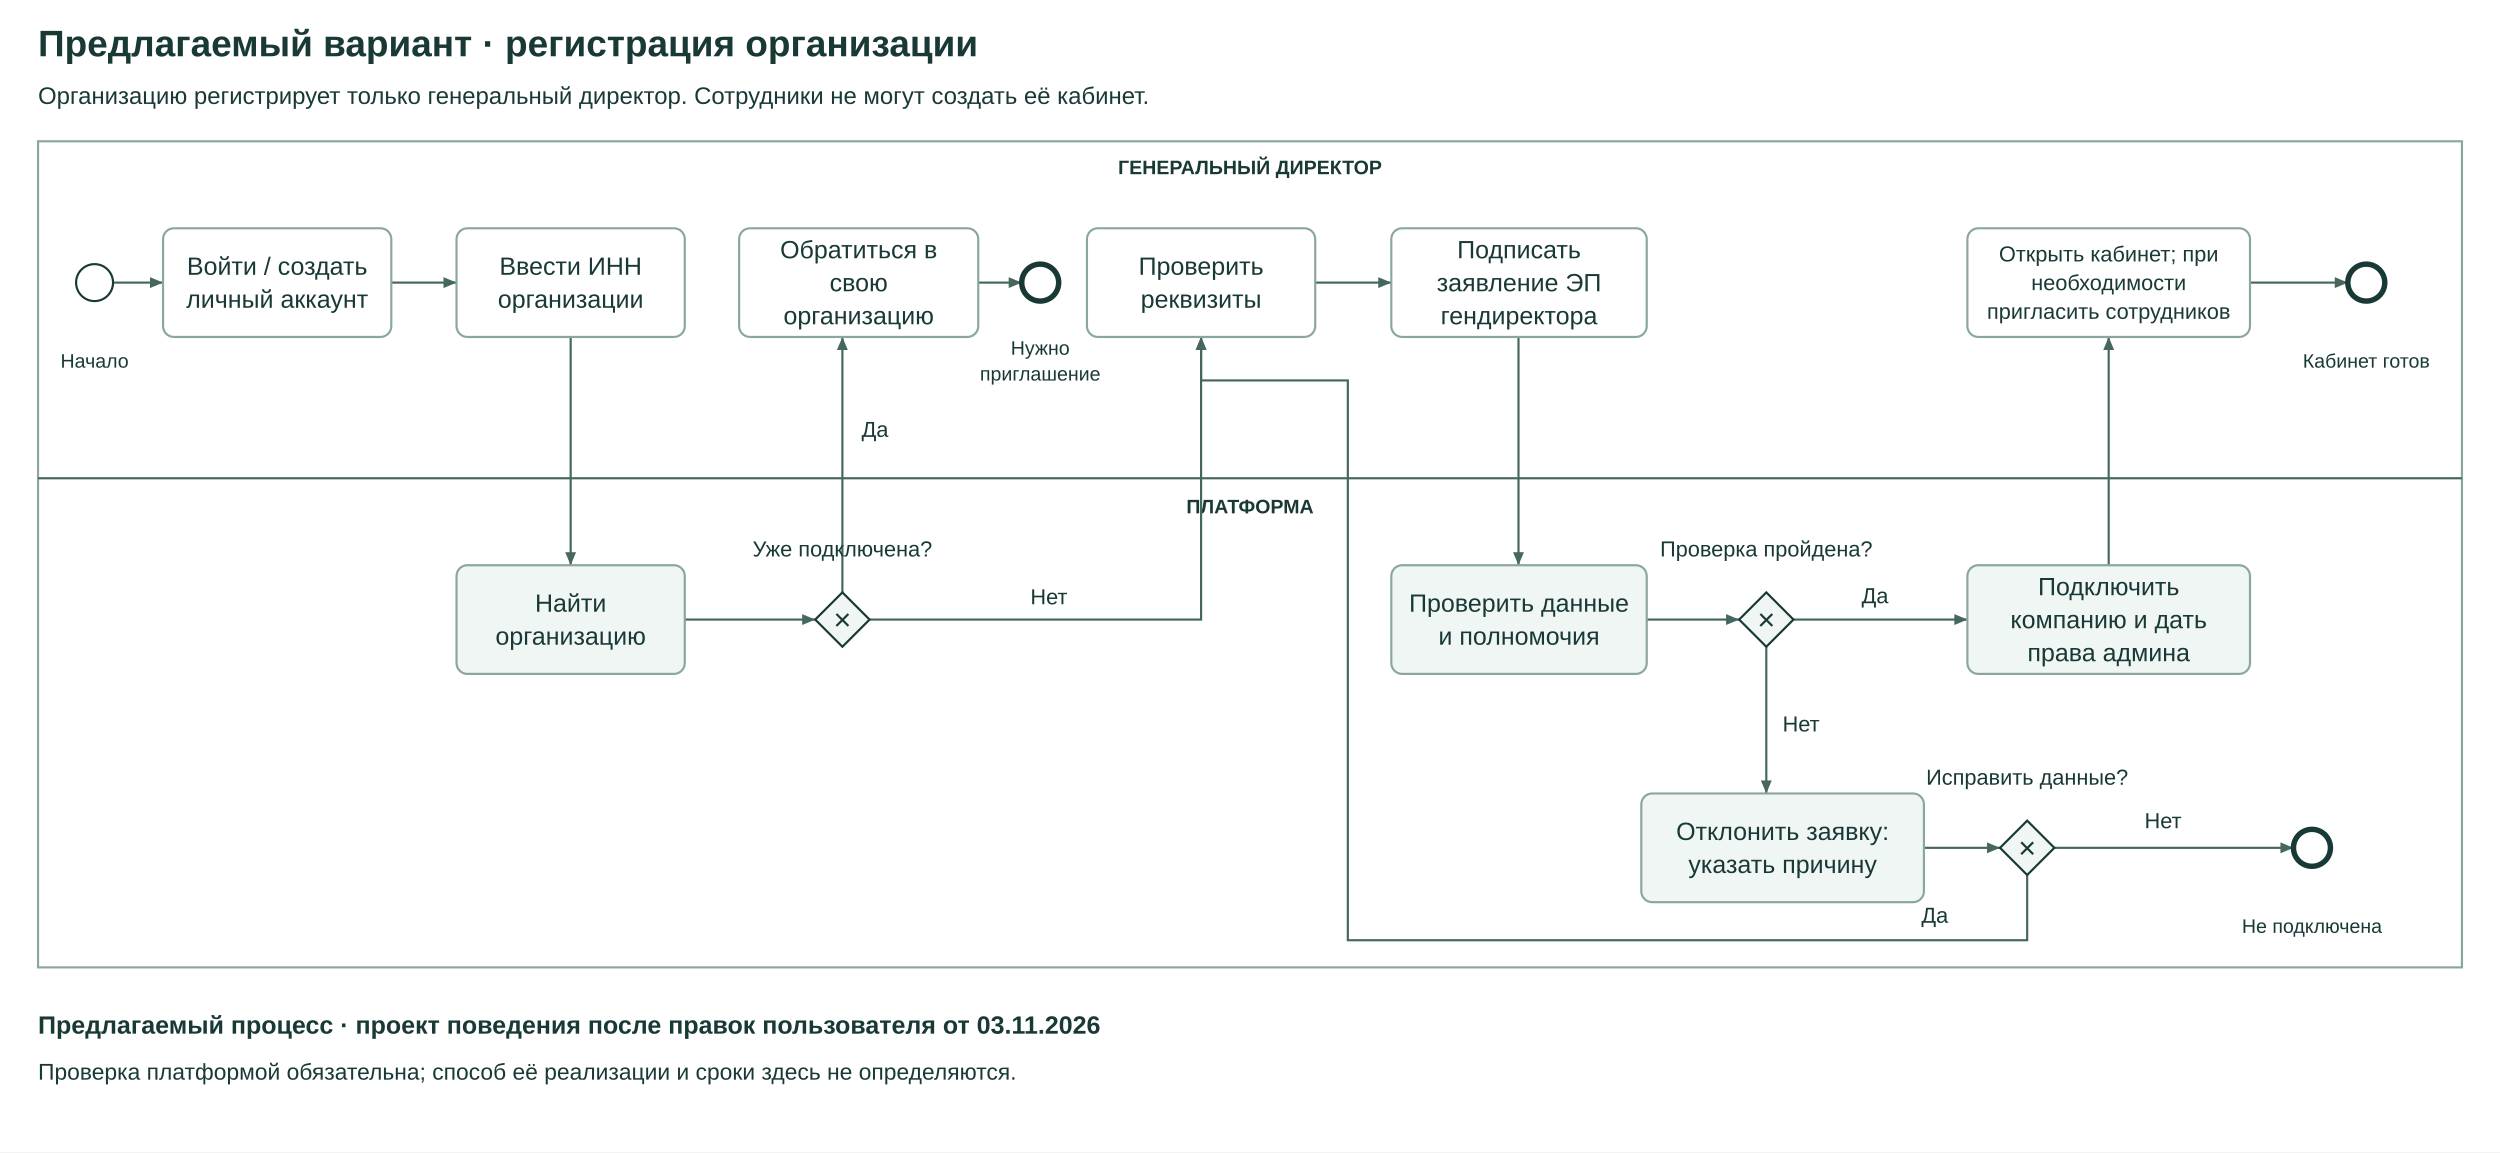
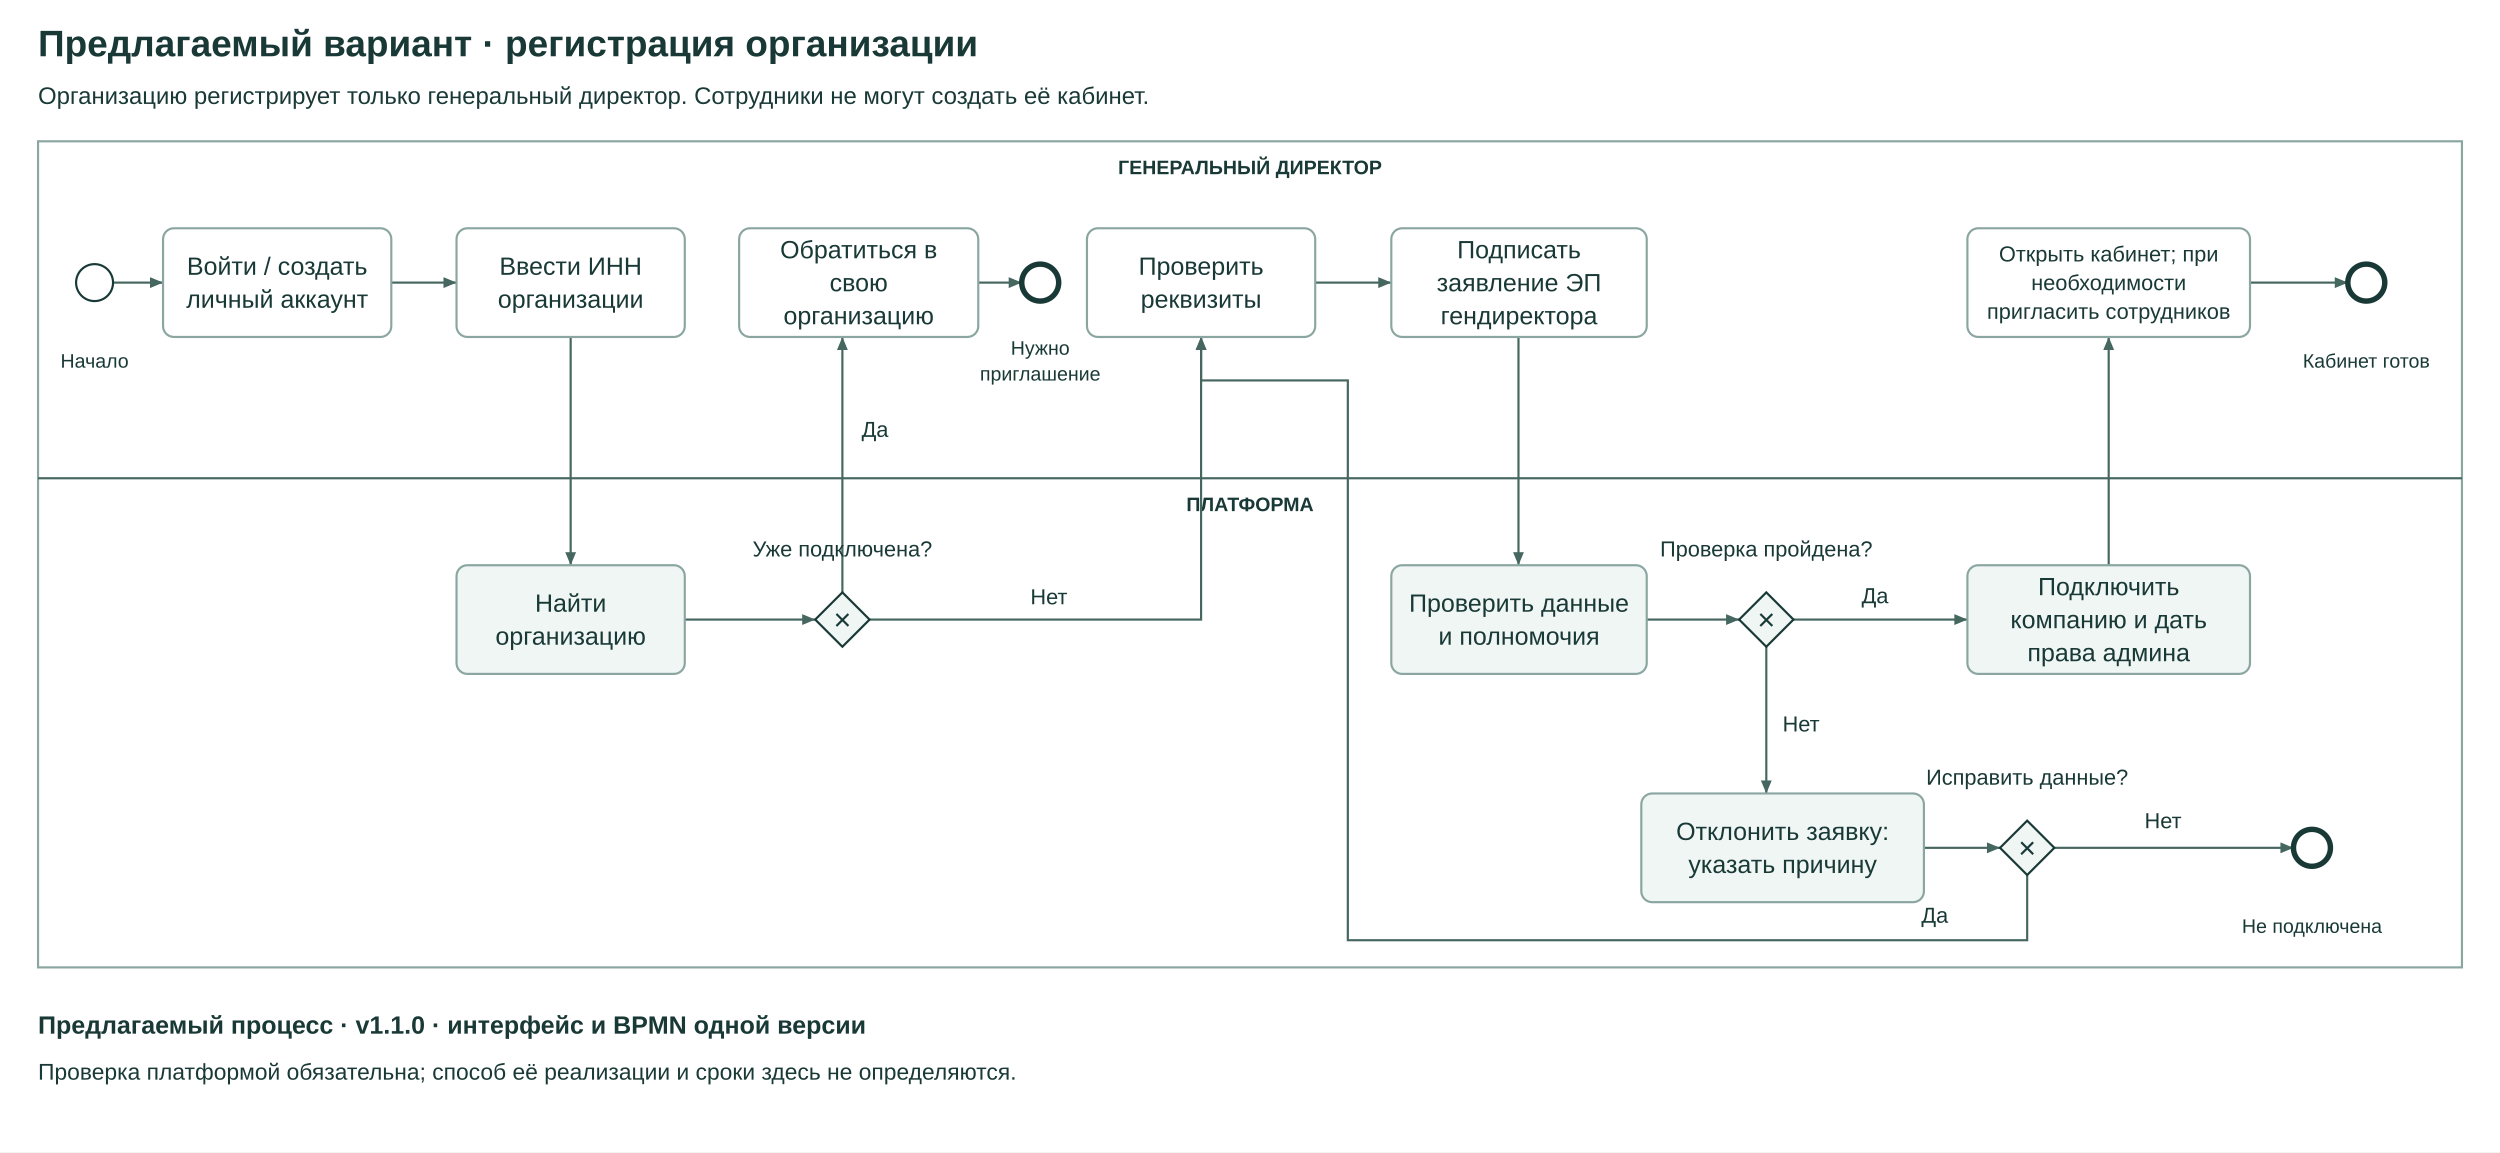
<svg xmlns="http://www.w3.org/2000/svg" width="2300" height="1060" viewBox="0 0 2300 1060" role="img">
  <rect width="100%" height="100%" fill="white" />
  <text x="35" y="40.0" dominant-baseline="central" text-anchor="start" font-family="Arial,sans-serif" font-size="34" font-weight="700" fill="#193936">Предлагаемый вариант · регистрация организации</text>
  <text x="35" y="88.0" dominant-baseline="central" text-anchor="start" font-family="Arial,sans-serif" font-size="22" font-weight="400" fill="#193936">Организацию регистрирует только генеральный директор. Сотрудники не могут создать её кабинет.</text>
  <rect x="35" y="130" width="2230" height="760" rx="0" fill="#ffffff" stroke="#8ba6a1" stroke-width="2" />
+   <text x="1150.0" y="154.0" dominant-baseline="central" text-anchor="middle" font-family="Arial,sans-serif" font-size="18" font-weight="700" fill="#193936">ГЕНЕРАЛЬНЫЙ ДИРЕКТОР</text>
  <polyline points="35,440 2265,440" fill="none" stroke="#466760" stroke-width="2" />
-   <text x="1150" y="154.0" dominant-baseline="central" text-anchor="middle" font-family="Arial,sans-serif" font-size="18" font-weight="700" fill="#193936">ГЕНЕРАЛЬНЫЙ ДИРЕКТОР</text>
-   <text x="1150" y="466.0" dominant-baseline="central" text-anchor="middle" font-family="Arial,sans-serif" font-size="18" font-weight="700" fill="#193936">ПЛАТФОРМА</text>
+   <text x="1150.0" y="464.0" dominant-baseline="central" text-anchor="middle" font-family="Arial,sans-serif" font-size="18" font-weight="700" fill="#193936">ПЛАТФОРМА</text>
  <polyline points="104,260 150,260" fill="none" stroke="#466760" stroke-width="2" />
  <polygon points="150,260 138.0,255.0 138.0,265.0" fill="#466760" />
  <polyline points="360,260 420,260" fill="none" stroke="#466760" stroke-width="2" />
  <polygon points="420,260 408.0,255.0 408.0,265.0" fill="#466760" />
  <polyline points="525,310 525,520" fill="none" stroke="#466760" stroke-width="2" />
  <polygon points="525,520 530.0,508.0 520.0,508.0" fill="#466760" />
  <polyline points="630,570 750,570" fill="none" stroke="#466760" stroke-width="2" />
  <polygon points="750,570 738.0,565.0 738.0,575.0" fill="#466760" />
  <polyline points="775,545 775,310" fill="none" stroke="#466760" stroke-width="2" />
  <polygon points="775,310 770.0,322.0 780.0,322.0" fill="#466760" />
  <text x="805" y="395.0" dominant-baseline="central" text-anchor="middle" font-family="Arial,sans-serif" font-size="20" font-weight="400" fill="#193936">Да</text>
  <polyline points="900,260 940,260" fill="none" stroke="#466760" stroke-width="2" />
  <polygon points="940,260 928.0,255.0 928.0,265.0" fill="#466760" />
  <polyline points="800,570 1105,570 1105,310" fill="none" stroke="#466760" stroke-width="2" />
  <polygon points="1105,310 1100.0,322.0 1110.0,322.0" fill="#466760" />
  <text x="965" y="549.0" dominant-baseline="central" text-anchor="middle" font-family="Arial,sans-serif" font-size="20" font-weight="400" fill="#193936">Нет</text>
  <polyline points="1210,260 1280,260" fill="none" stroke="#466760" stroke-width="2" />
  <polygon points="1280,260 1268.0,255.0 1268.0,265.0" fill="#466760" />
  <polyline points="1397,310 1397,520" fill="none" stroke="#466760" stroke-width="2" />
  <polygon points="1397,520 1402.0,508.0 1392.0,508.0" fill="#466760" />
  <polyline points="1515,570 1600,570" fill="none" stroke="#466760" stroke-width="2" />
  <polygon points="1600,570 1588.0,565.0 1588.0,575.0" fill="#466760" />
  <polyline points="1650,570 1810,570" fill="none" stroke="#466760" stroke-width="2" />
  <polygon points="1810,570 1798.0,565.0 1798.0,575.0" fill="#466760" />
  <text x="1725" y="548.0" dominant-baseline="central" text-anchor="middle" font-family="Arial,sans-serif" font-size="20" font-weight="400" fill="#193936">Да</text>
  <polyline points="1940,520 1940,310" fill="none" stroke="#466760" stroke-width="2" />
  <polygon points="1940,310 1935.0,322.0 1945.0,322.0" fill="#466760" />
  <polyline points="2070,260 2160,260" fill="none" stroke="#466760" stroke-width="2" />
  <polygon points="2160,260 2148.0,255.0 2148.0,265.0" fill="#466760" />
  <polyline points="1625,595 1625,730" fill="none" stroke="#466760" stroke-width="2" />
  <polygon points="1625,730 1630.0,718.0 1620.0,718.0" fill="#466760" />
  <text x="1657" y="666.0" dominant-baseline="central" text-anchor="middle" font-family="Arial,sans-serif" font-size="20" font-weight="400" fill="#193936">Нет</text>
  <polyline points="1770,780 1840,780" fill="none" stroke="#466760" stroke-width="2" />
  <polygon points="1840,780 1828.0,775.0 1828.0,785.0" fill="#466760" />
  <polyline points="1890,780 2110,780" fill="none" stroke="#466760" stroke-width="2" />
  <polygon points="2110,780 2098.0,775.0 2098.0,785.0" fill="#466760" />
  <text x="1990" y="755.0" dominant-baseline="central" text-anchor="middle" font-family="Arial,sans-serif" font-size="20" font-weight="400" fill="#193936">Нет</text>
  <polyline points="1865,805 1865,865 1240,865 1240,350 1105,350 1105,310" fill="none" stroke="#466760" stroke-width="2" />
  <polygon points="1105,310 1100.0,322.0 1110.0,322.0" fill="#466760" />
  <text x="1780" y="842.0" dominant-baseline="central" text-anchor="middle" font-family="Arial,sans-serif" font-size="20" font-weight="400" fill="#193936">Да</text>
  <circle cx="87.0" cy="260.0" r="17.0" fill="white" stroke="#193936" stroke-width="2" />
  <text x="87.0" y="332.0" dominant-baseline="central" text-anchor="middle" font-family="Arial,sans-serif" font-size="18" font-weight="400" fill="#193936">Начало</text>
  <rect x="150" y="210" width="210" height="100" rx="10" fill="#ffffff" stroke="#8ba6a1" stroke-width="2" />
  <text x="255.0" y="244.82" dominant-baseline="central" text-anchor="middle" font-family="Arial,sans-serif" font-size="23" font-weight="400" fill="#193936">Войти / создать</text>
  <text x="255.0" y="275.18" dominant-baseline="central" text-anchor="middle" font-family="Arial,sans-serif" font-size="23" font-weight="400" fill="#193936">личный аккаунт</text>
  <rect x="420" y="210" width="210" height="100" rx="10" fill="#ffffff" stroke="#8ba6a1" stroke-width="2" />
  <text x="525.0" y="244.82" dominant-baseline="central" text-anchor="middle" font-family="Arial,sans-serif" font-size="23" font-weight="400" fill="#193936">Ввести ИНН</text>
  <text x="525.0" y="275.18" dominant-baseline="central" text-anchor="middle" font-family="Arial,sans-serif" font-size="23" font-weight="400" fill="#193936">организации</text>
  <rect x="420" y="520" width="210" height="100" rx="10" fill="#f0f6f4" stroke="#8ba6a1" stroke-width="2" />
  <text x="525.0" y="554.82" dominant-baseline="central" text-anchor="middle" font-family="Arial,sans-serif" font-size="23" font-weight="400" fill="#193936">Найти</text>
  <text x="525.0" y="585.18" dominant-baseline="central" text-anchor="middle" font-family="Arial,sans-serif" font-size="23" font-weight="400" fill="#193936">организацию</text>
  <polygon points="775.0,545 800,570.0 775.0,595 750,570.0" fill="#f0f6f4" stroke="#193936" stroke-width="2" />
  <text x="775.0" y="570.0" dominant-baseline="central" text-anchor="middle" font-family="Arial,sans-serif" font-size="28" font-weight="400" fill="#193936">×</text>
  <text x="775.0" y="505.0" dominant-baseline="central" text-anchor="middle" font-family="Arial,sans-serif" font-size="20" font-weight="400" fill="#193936">Уже подключена?</text>
  <rect x="680" y="210" width="220" height="100" rx="10" fill="#ffffff" stroke="#8ba6a1" stroke-width="2" />
  <text x="790.0" y="229.64" dominant-baseline="central" text-anchor="middle" font-family="Arial,sans-serif" font-size="23" font-weight="400" fill="#193936">Обратиться в</text>
  <text x="790.0" y="260.0" dominant-baseline="central" text-anchor="middle" font-family="Arial,sans-serif" font-size="23" font-weight="400" fill="#193936">свою</text>
  <text x="790.0" y="290.36" dominant-baseline="central" text-anchor="middle" font-family="Arial,sans-serif" font-size="23" font-weight="400" fill="#193936">организацию</text>
  <circle cx="957.0" cy="260.0" r="17.0" fill="white" stroke="#193936" stroke-width="5" />
  <text x="957.0" y="320.12" dominant-baseline="central" text-anchor="middle" font-family="Arial,sans-serif" font-size="18" font-weight="400" fill="#193936">Нужно</text>
  <text x="957.0" y="343.88" dominant-baseline="central" text-anchor="middle" font-family="Arial,sans-serif" font-size="18" font-weight="400" fill="#193936">приглашение</text>
  <rect x="1000" y="210" width="210" height="100" rx="10" fill="#ffffff" stroke="#8ba6a1" stroke-width="2" />
  <text x="1105.0" y="244.82" dominant-baseline="central" text-anchor="middle" font-family="Arial,sans-serif" font-size="23" font-weight="400" fill="#193936">Проверить</text>
  <text x="1105.0" y="275.18" dominant-baseline="central" text-anchor="middle" font-family="Arial,sans-serif" font-size="23" font-weight="400" fill="#193936">реквизиты</text>
  <rect x="1280" y="210" width="235" height="100" rx="10" fill="#ffffff" stroke="#8ba6a1" stroke-width="2" />
  <text x="1397.5" y="229.64" dominant-baseline="central" text-anchor="middle" font-family="Arial,sans-serif" font-size="23" font-weight="400" fill="#193936">Подписать</text>
  <text x="1397.5" y="260.0" dominant-baseline="central" text-anchor="middle" font-family="Arial,sans-serif" font-size="23" font-weight="400" fill="#193936">заявление ЭП</text>
  <text x="1397.5" y="290.36" dominant-baseline="central" text-anchor="middle" font-family="Arial,sans-serif" font-size="23" font-weight="400" fill="#193936">гендиректора</text>
  <rect x="1280" y="520" width="235" height="100" rx="10" fill="#f0f6f4" stroke="#8ba6a1" stroke-width="2" />
  <text x="1397.5" y="554.82" dominant-baseline="central" text-anchor="middle" font-family="Arial,sans-serif" font-size="23" font-weight="400" fill="#193936">Проверить данные</text>
  <text x="1397.5" y="585.18" dominant-baseline="central" text-anchor="middle" font-family="Arial,sans-serif" font-size="23" font-weight="400" fill="#193936">и полномочия</text>
  <polygon points="1625.0,545 1650,570.0 1625.0,595 1600,570.0" fill="#f0f6f4" stroke="#193936" stroke-width="2" />
  <text x="1625.0" y="570.0" dominant-baseline="central" text-anchor="middle" font-family="Arial,sans-serif" font-size="28" font-weight="400" fill="#193936">×</text>
  <text x="1625.0" y="505.0" dominant-baseline="central" text-anchor="middle" font-family="Arial,sans-serif" font-size="20" font-weight="400" fill="#193936">Проверка пройдена?</text>
  <rect x="1810" y="520" width="260" height="100" rx="10" fill="#f0f6f4" stroke="#8ba6a1" stroke-width="2" />
  <text x="1940.0" y="539.64" dominant-baseline="central" text-anchor="middle" font-family="Arial,sans-serif" font-size="23" font-weight="400" fill="#193936">Подключить</text>
  <text x="1940.0" y="570.0" dominant-baseline="central" text-anchor="middle" font-family="Arial,sans-serif" font-size="23" font-weight="400" fill="#193936">компанию и дать</text>
  <text x="1940.0" y="600.36" dominant-baseline="central" text-anchor="middle" font-family="Arial,sans-serif" font-size="23" font-weight="400" fill="#193936">права админа</text>
  <rect x="1810" y="210" width="260" height="100" rx="10" fill="#ffffff" stroke="#8ba6a1" stroke-width="2" />
  <text x="1940.0" y="233.6" dominant-baseline="central" text-anchor="middle" font-family="Arial,sans-serif" font-size="20" font-weight="400" fill="#193936">Открыть кабинет; при</text>
  <text x="1940.0" y="260.0" dominant-baseline="central" text-anchor="middle" font-family="Arial,sans-serif" font-size="20" font-weight="400" fill="#193936">необходимости</text>
  <text x="1940.0" y="286.4" dominant-baseline="central" text-anchor="middle" font-family="Arial,sans-serif" font-size="20" font-weight="400" fill="#193936">пригласить сотрудников</text>
  <circle cx="2177.0" cy="260.0" r="17.0" fill="white" stroke="#193936" stroke-width="5" />
  <text x="2177.0" y="332.0" dominant-baseline="central" text-anchor="middle" font-family="Arial,sans-serif" font-size="18" font-weight="400" fill="#193936">Кабинет готов</text>
  <rect x="1510" y="730" width="260" height="100" rx="10" fill="#f0f6f4" stroke="#8ba6a1" stroke-width="2" />
  <text x="1640.0" y="764.82" dominant-baseline="central" text-anchor="middle" font-family="Arial,sans-serif" font-size="23" font-weight="400" fill="#193936">Отклонить заявку:</text>
  <text x="1640.0" y="795.18" dominant-baseline="central" text-anchor="middle" font-family="Arial,sans-serif" font-size="23" font-weight="400" fill="#193936">указать причину</text>
  <polygon points="1865.0,755 1890,780.0 1865.0,805 1840,780.0" fill="#f0f6f4" stroke="#193936" stroke-width="2" />
  <text x="1865.0" y="780.0" dominant-baseline="central" text-anchor="middle" font-family="Arial,sans-serif" font-size="28" font-weight="400" fill="#193936">×</text>
  <text x="1865.0" y="715.0" dominant-baseline="central" text-anchor="middle" font-family="Arial,sans-serif" font-size="20" font-weight="400" fill="#193936">Исправить данные?</text>
  <circle cx="2127.0" cy="780.0" r="17.0" fill="white" stroke="#193936" stroke-width="5" />
  <text x="2127.0" y="852.0" dominant-baseline="central" text-anchor="middle" font-family="Arial,sans-serif" font-size="18" font-weight="400" fill="#193936">Не подключена</text>
-   <text x="35" y="943.0" dominant-baseline="central" text-anchor="start" font-family="Arial,sans-serif" font-size="23" font-weight="700" fill="#193936">Предлагаемый процесс · проект поведения после правок пользователя от 03.11.2026</text>
+   <text x="35" y="943.0" dominant-baseline="central" text-anchor="start" font-family="Arial,sans-serif" font-size="23" font-weight="700" fill="#193936">Предлагаемый процесс · v1.1.0 · интерфейс и BPMN одной версии</text>
  <text x="35" y="986.0" dominant-baseline="central" text-anchor="start" font-family="Arial,sans-serif" font-size="21" font-weight="400" fill="#193936">Проверка платформой обязательна; способ её реализации и сроки здесь не определяются.</text>
</svg>
